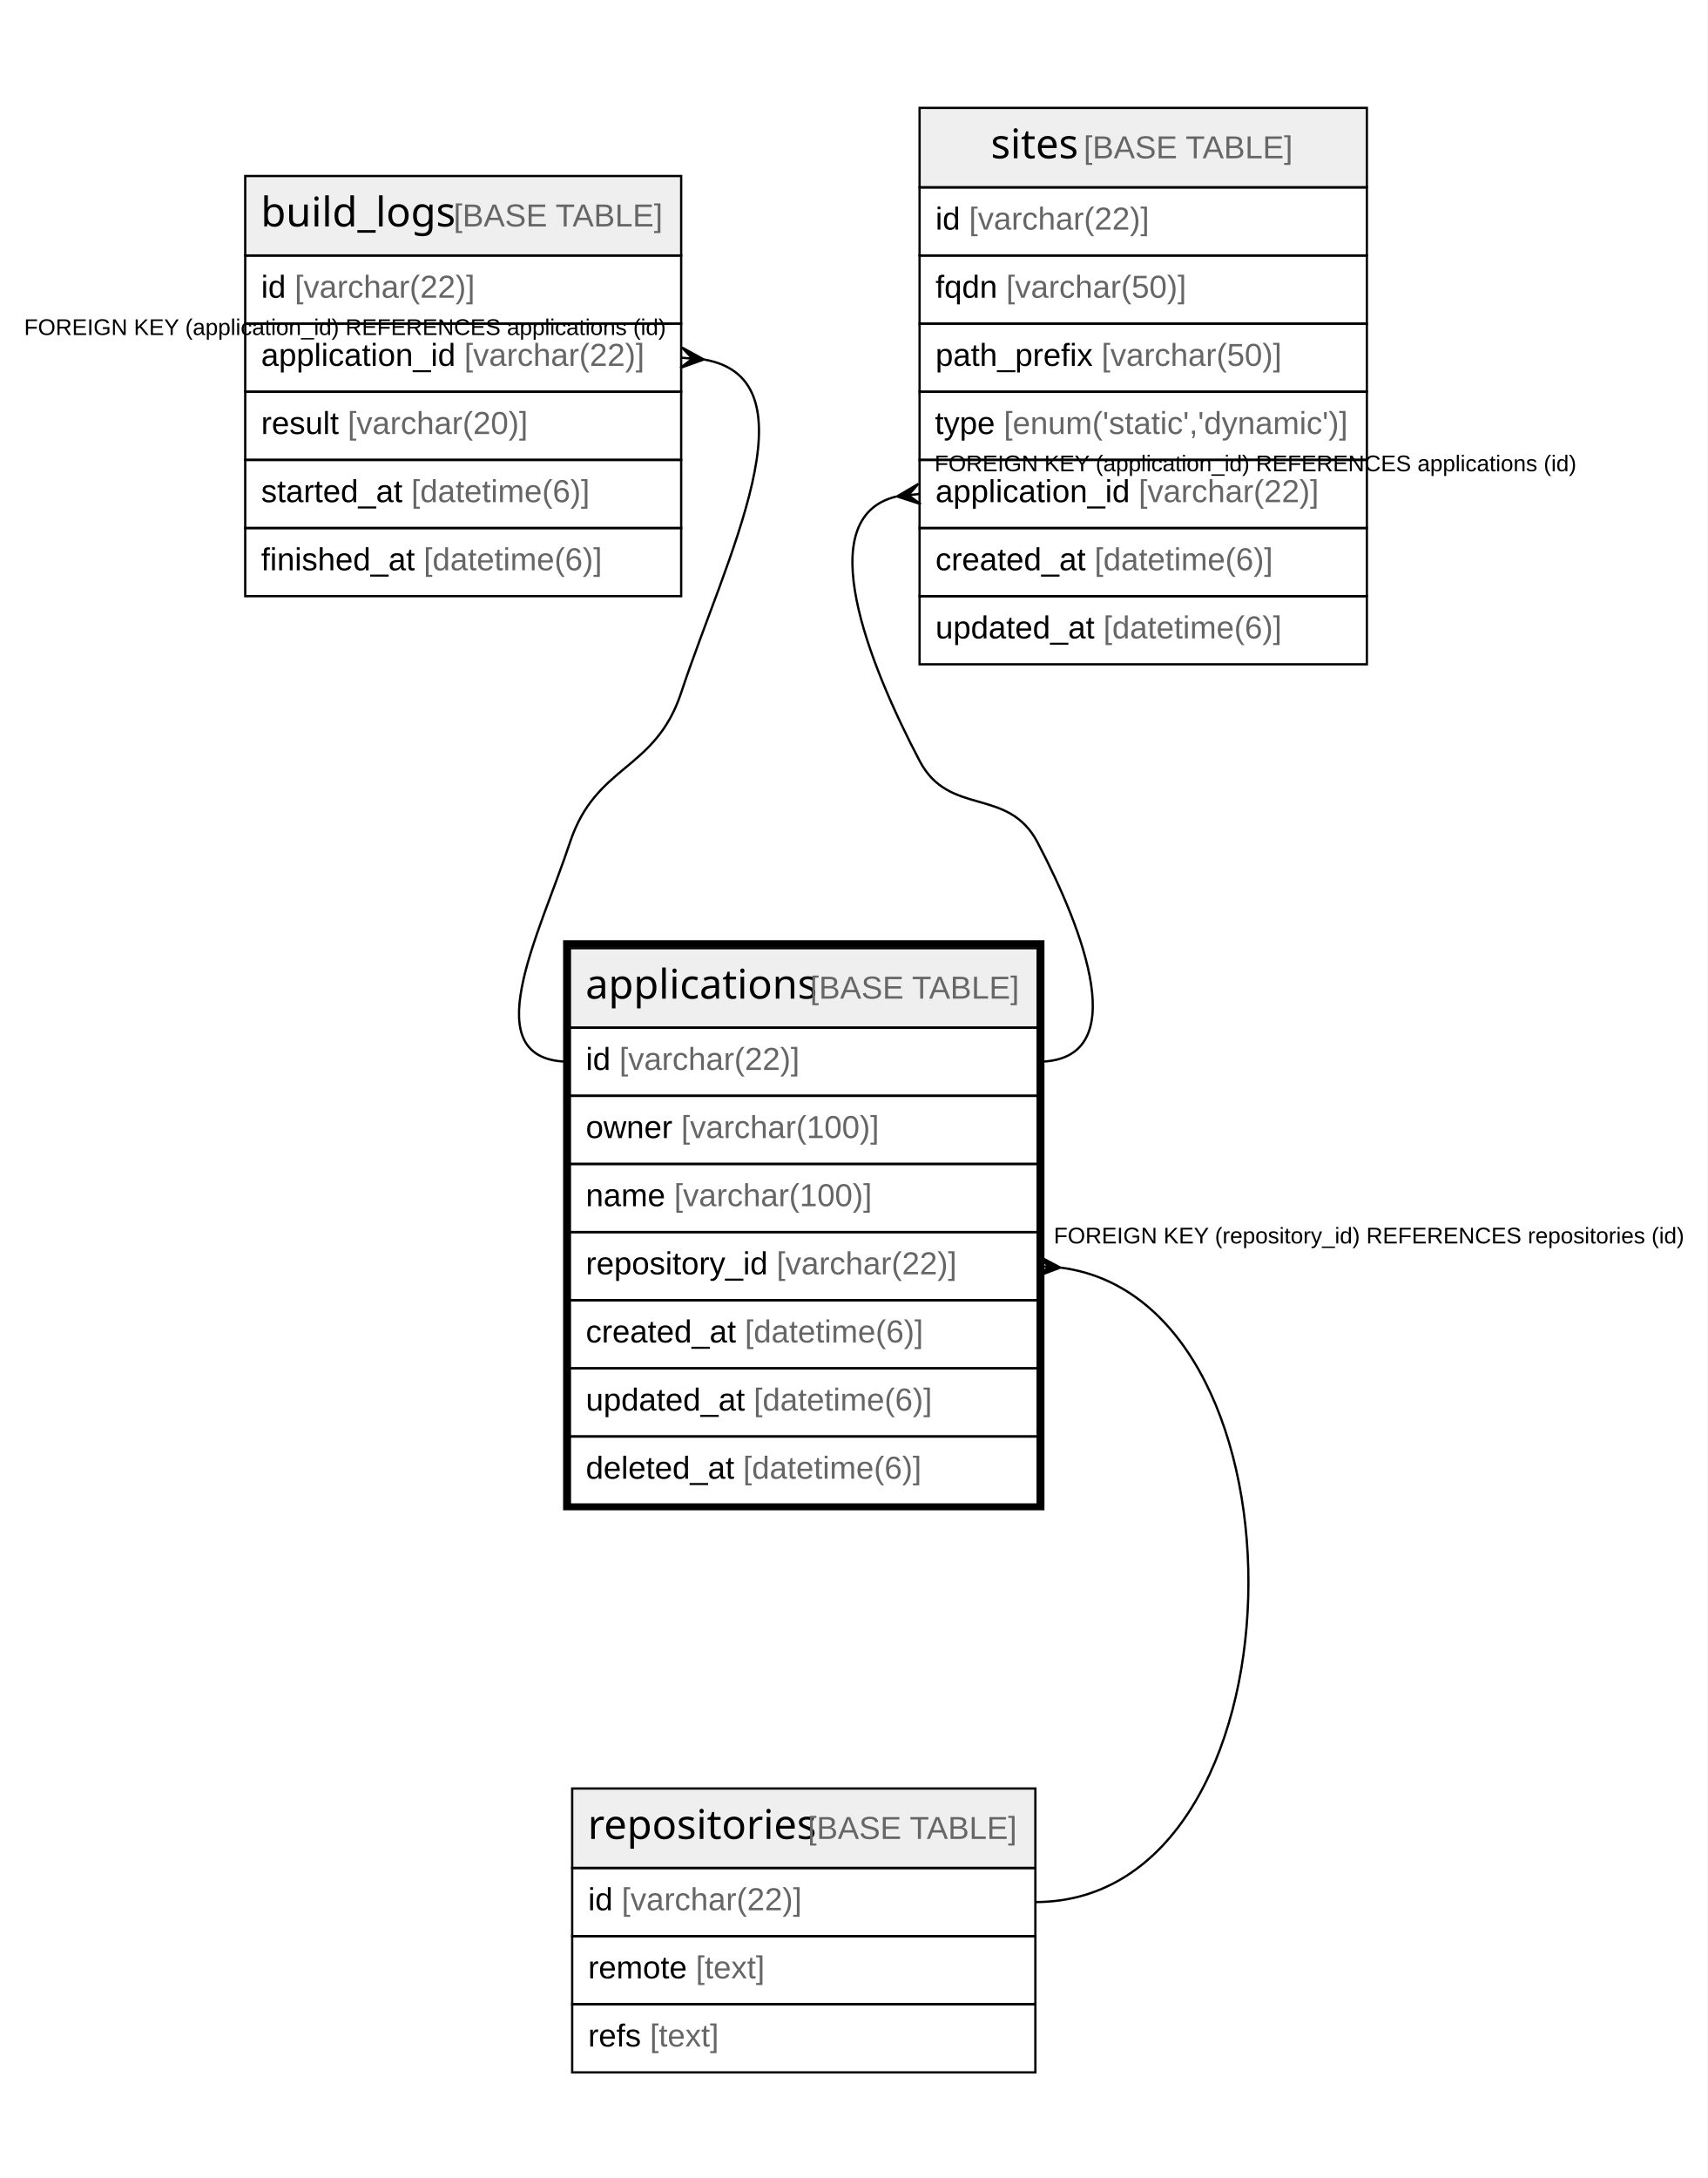
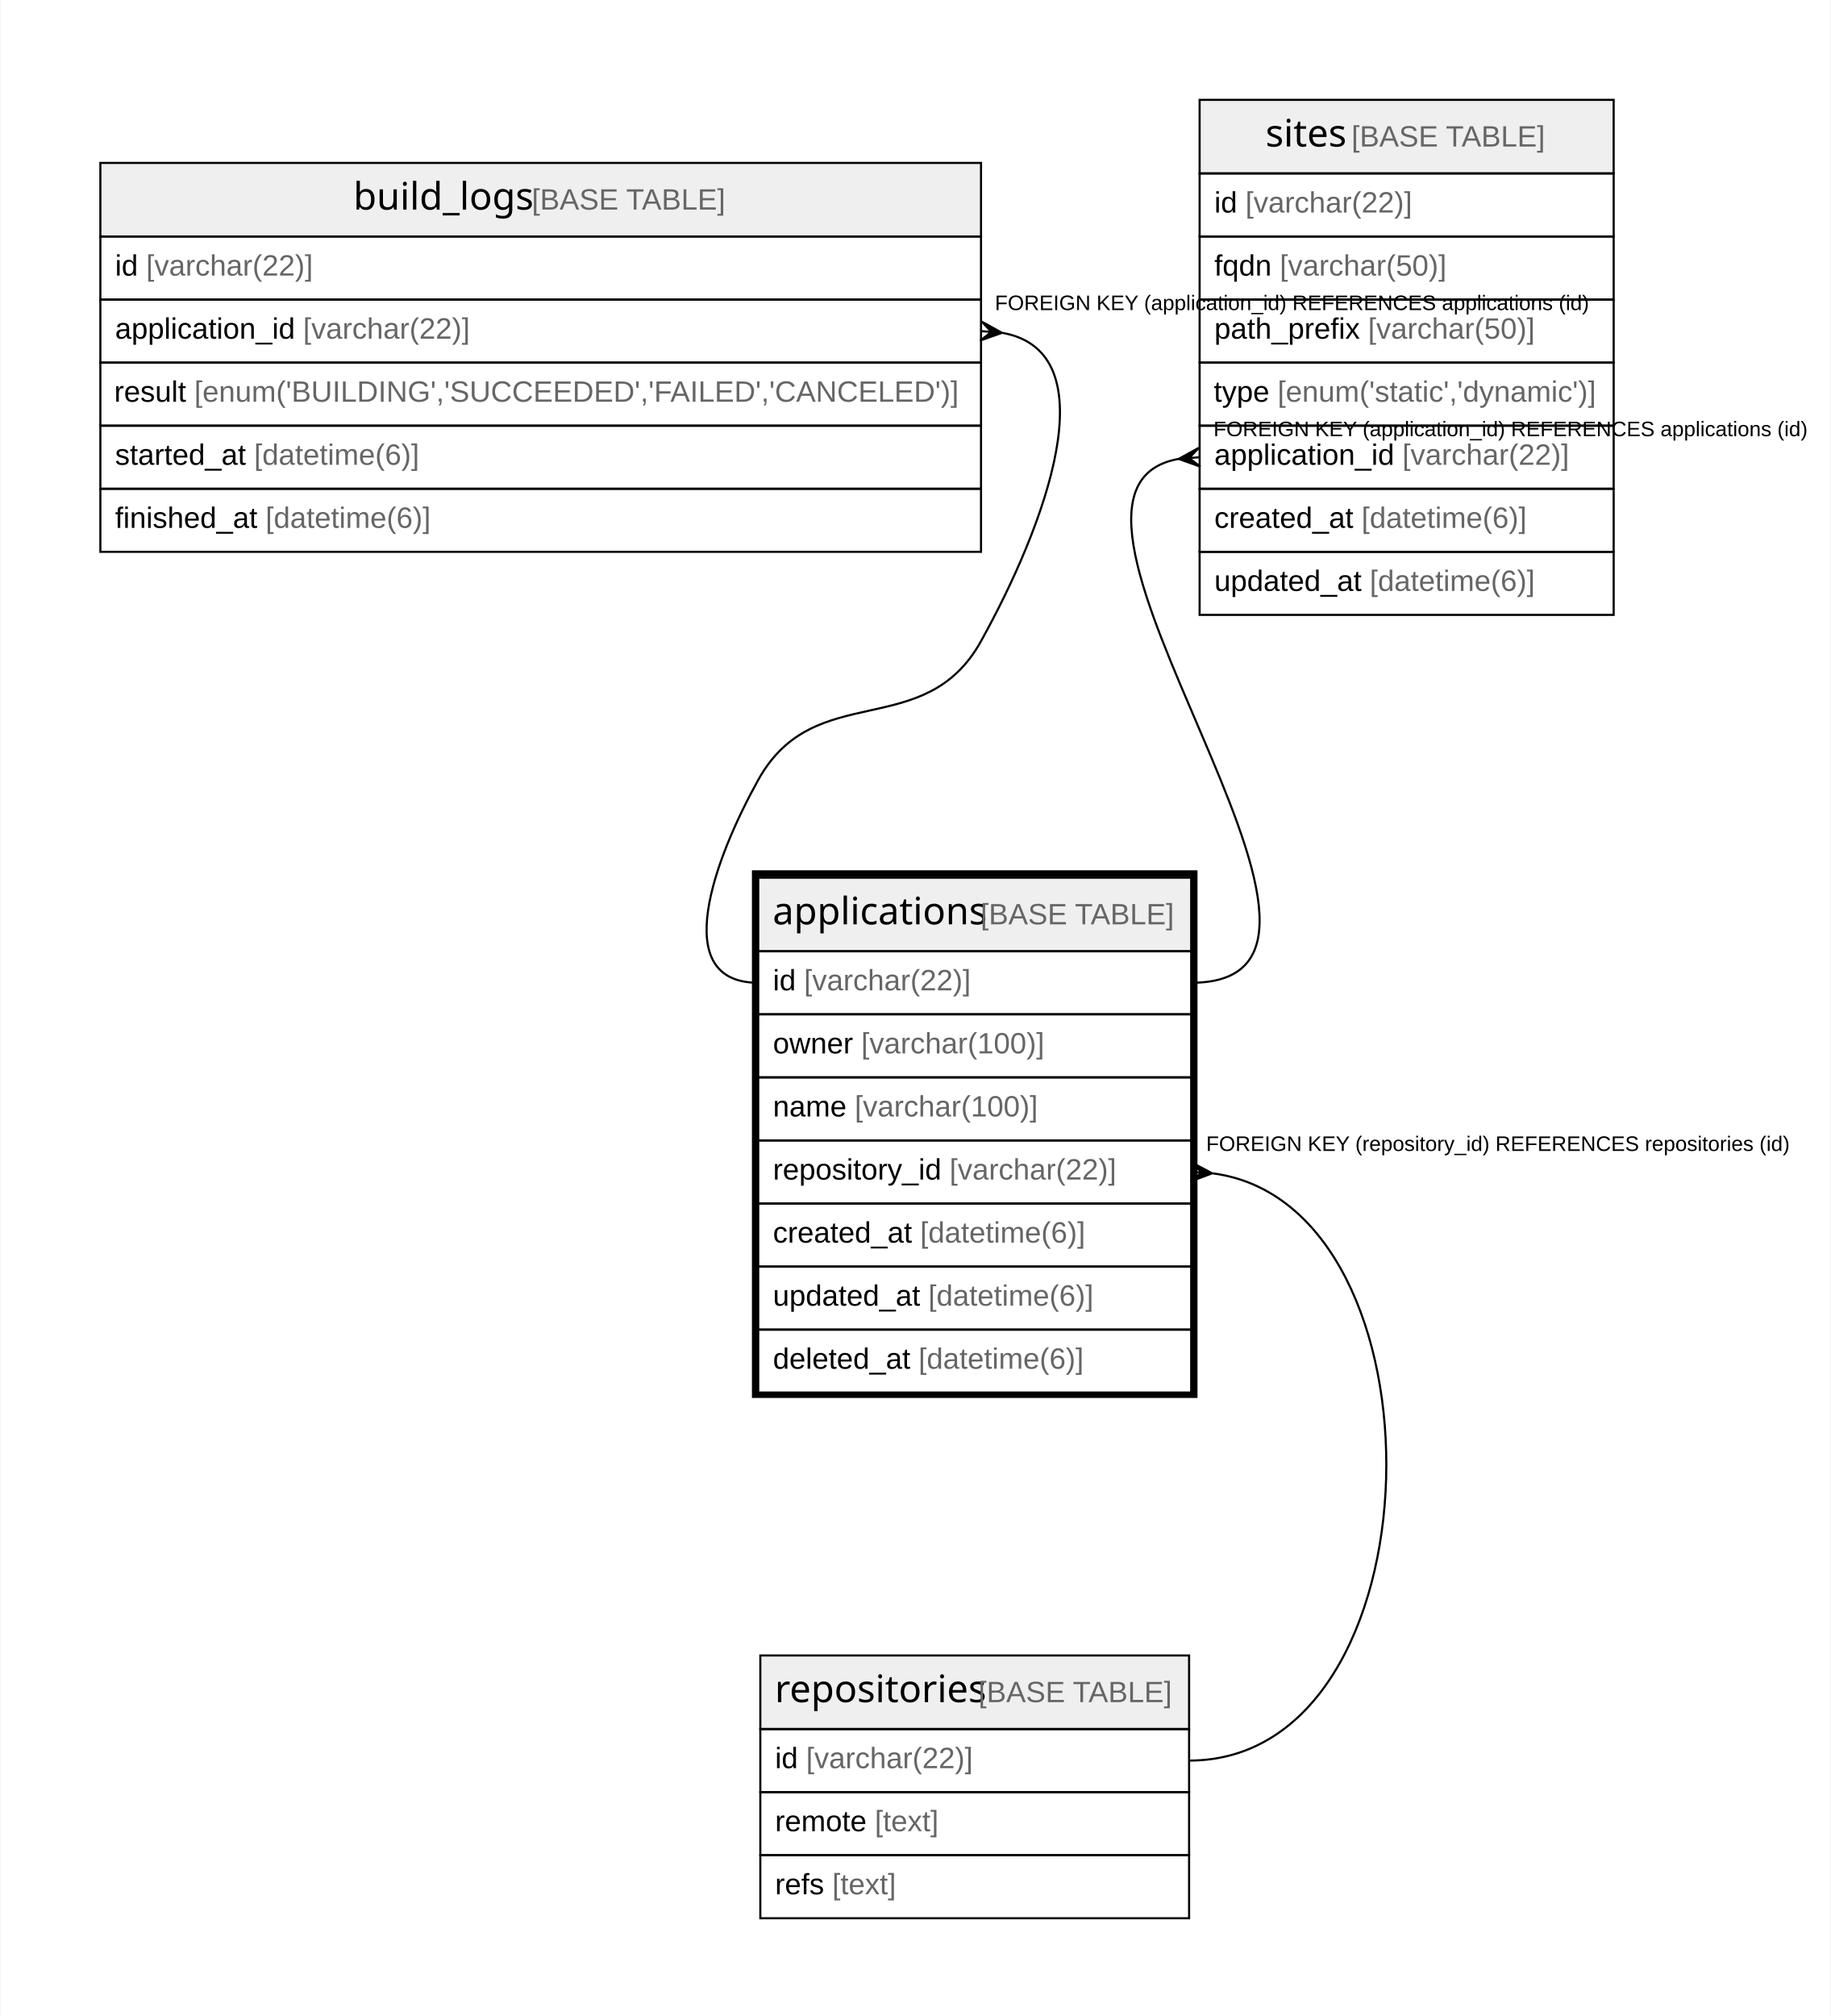
- <svg xmlns="http://www.w3.org/2000/svg" width="752pt" height="959pt" viewBox="0.00 0.00 752.00 959.00">
+ <svg xmlns="http://www.w3.org/2000/svg" width="871pt" height="959pt" viewBox="0.00 0.00 870.50 959.00">
  <g id="graph0" class="graph" transform="scale(1 1) rotate(0) translate(4 955)">
-     <polygon fill="#ffffff" stroke="transparent" points="-4,4 -4,-955 748,-955 748,4 -4,4" />
+     <polygon fill="#ffffff" stroke="transparent" points="-4,4 -4,-955 866.5,-955 866.5,4 -4,4" />
    <g id="node1" class="node">
-       <polygon fill="#efefef" stroke="transparent" points="247,-502.5 247,-537.5 453,-537.5 453,-502.5 247,-502.5" />
-       <polygon fill="none" stroke="#000000" points="247,-502.5 247,-537.5 453,-537.5 453,-502.5 247,-502.5" />
-       <text text-anchor="start" x="253.862" y="-515.3" font-family="Arial Bold" font-size="18.00" fill="#000000">
+       <polygon fill="#efefef" stroke="transparent" points="356.5,-502.5 356.5,-537.5 562.5,-537.5 562.5,-502.5 356.5,-502.5" />
+       <polygon fill="none" stroke="#000000" points="356.5,-502.5 356.5,-537.5 562.5,-537.5 562.5,-502.5 356.5,-502.5" />
+       <text text-anchor="start" x="363.362" y="-515.3" font-family="Arial Bold" font-size="18.00" fill="#000000">
                applications
            </text>
-       <text text-anchor="start" x="348.884" y="-515.3" font-family="Arial" font-size="14.00" fill="#000000" />
-       <text text-anchor="start" x="352.775" y="-515.3" font-family="Arial" font-size="14.00" fill="#666666">[BASE
-                 TABLE]
-             </text>
-       <polygon fill="none" stroke="#000000" points="247,-472.5 247,-502.5 453,-502.5 453,-472.5 247,-472.5" />
-       <text text-anchor="start" x="254" y="-483.9" font-family="Arial" font-size="14.00" fill="#000000">id</text>
-       <text text-anchor="start" x="268.78" y="-483.9" font-family="Arial" font-size="14.00" fill="#666666">
-                 [varchar(22)]
-             </text>
-       <polygon fill="none" stroke="#000000" points="247,-442.5 247,-472.5 453,-472.5 453,-442.5 247,-442.5" />
-       <text text-anchor="start" x="254" y="-453.9" font-family="Arial" font-size="14.00" fill="#000000">owner
-             </text>
-       <text text-anchor="start" x="296.006" y="-453.9" font-family="Arial" font-size="14.00" fill="#666666">
+       <text text-anchor="start" x="458.384" y="-515.3" font-family="Arial" font-size="14.00" fill="#000000" />
+       <text text-anchor="start" x="462.275" y="-515.3" font-family="Arial" font-size="14.00" fill="#666666">[BASE
+                 TABLE]
+             </text>
+       <polygon fill="none" stroke="#000000" points="356.5,-472.5 356.5,-502.5 562.5,-502.5 562.5,-472.5 356.5,-472.5" />
+       <text text-anchor="start" x="363.5" y="-483.9" font-family="Arial" font-size="14.00" fill="#000000">id
+             </text>
+       <text text-anchor="start" x="378.28" y="-483.9" font-family="Arial" font-size="14.00" fill="#666666">
+                 [varchar(22)]
+             </text>
+       <polygon fill="none" stroke="#000000" points="356.5,-442.5 356.5,-472.5 562.5,-472.5 562.5,-442.5 356.5,-442.5" />
+       <text text-anchor="start" x="363.5" y="-453.9" font-family="Arial" font-size="14.00" fill="#000000">owner
+             </text>
+       <text text-anchor="start" x="405.506" y="-453.9" font-family="Arial" font-size="14.00" fill="#666666">
                [varchar(100)]
            </text>
-       <polygon fill="none" stroke="#000000" points="247,-412.5 247,-442.5 453,-442.5 453,-412.5 247,-412.5" />
-       <text text-anchor="start" x="254" y="-423.9" font-family="Arial" font-size="14.00" fill="#000000">name
-             </text>
-       <text text-anchor="start" x="292.899" y="-423.9" font-family="Arial" font-size="14.00" fill="#666666">
+       <polygon fill="none" stroke="#000000" points="356.5,-412.5 356.5,-442.5 562.5,-442.5 562.5,-412.5 356.5,-412.5" />
+       <text text-anchor="start" x="363.5" y="-423.9" font-family="Arial" font-size="14.00" fill="#000000">name
+             </text>
+       <text text-anchor="start" x="402.399" y="-423.9" font-family="Arial" font-size="14.00" fill="#666666">
                [varchar(100)]
            </text>
-       <polygon fill="none" stroke="#000000" points="247,-382.5 247,-412.5 453,-412.5 453,-382.5 247,-382.5" />
-       <text text-anchor="start" x="254" y="-393.9" font-family="Arial" font-size="14.00" fill="#000000">
+       <polygon fill="none" stroke="#000000" points="356.5,-382.5 356.5,-412.5 562.5,-412.5 562.5,-382.5 356.5,-382.5" />
+       <text text-anchor="start" x="363.5" y="-393.9" font-family="Arial" font-size="14.00" fill="#000000">
                repository_id
            </text>
-       <text text-anchor="start" x="338.011" y="-393.9" font-family="Arial" font-size="14.00" fill="#666666">
-                 [varchar(22)]
-             </text>
-       <polygon fill="none" stroke="#000000" points="247,-352.5 247,-382.5 453,-382.5 453,-352.5 247,-352.5" />
-       <text text-anchor="start" x="254" y="-363.9" font-family="Arial" font-size="14.00" fill="#000000">
+       <text text-anchor="start" x="447.511" y="-393.9" font-family="Arial" font-size="14.00" fill="#666666">
+                 [varchar(22)]
+             </text>
+       <polygon fill="none" stroke="#000000" points="356.5,-352.5 356.5,-382.5 562.5,-382.5 562.5,-352.5 356.5,-352.5" />
+       <text text-anchor="start" x="363.5" y="-363.9" font-family="Arial" font-size="14.00" fill="#000000">
                created_at
            </text>
-       <text text-anchor="start" x="324.028" y="-363.9" font-family="Arial" font-size="14.00" fill="#666666">
-                 [datetime(6)]
-             </text>
-       <polygon fill="none" stroke="#000000" points="247,-322.5 247,-352.5 453,-352.5 453,-322.5 247,-322.5" />
-       <text text-anchor="start" x="254" y="-333.9" font-family="Arial" font-size="14.00" fill="#000000">
+       <text text-anchor="start" x="433.528" y="-363.9" font-family="Arial" font-size="14.00" fill="#666666">
+                 [datetime(6)]
+             </text>
+       <polygon fill="none" stroke="#000000" points="356.5,-322.5 356.5,-352.5 562.5,-352.5 562.5,-322.5 356.5,-322.5" />
+       <text text-anchor="start" x="363.5" y="-333.9" font-family="Arial" font-size="14.00" fill="#000000">
                updated_at
            </text>
-       <text text-anchor="start" x="327.933" y="-333.9" font-family="Arial" font-size="14.00" fill="#666666">
-                 [datetime(6)]
-             </text>
-       <polygon fill="none" stroke="#000000" points="247,-292.5 247,-322.5 453,-322.5 453,-292.5 247,-292.5" />
-       <text text-anchor="start" x="254" y="-303.9" font-family="Arial" font-size="14.00" fill="#000000">
+       <text text-anchor="start" x="437.433" y="-333.9" font-family="Arial" font-size="14.00" fill="#666666">
+                 [datetime(6)]
+             </text>
+       <polygon fill="none" stroke="#000000" points="356.5,-292.5 356.5,-322.5 562.5,-322.5 562.5,-292.5 356.5,-292.5" />
+       <text text-anchor="start" x="363.5" y="-303.9" font-family="Arial" font-size="14.00" fill="#000000">
                deleted_at
            </text>
-       <text text-anchor="start" x="323.257" y="-303.9" font-family="Arial" font-size="14.00" fill="#666666">
-                 [datetime(6)]
-             </text>
-       <polygon fill="none" stroke="#000000" stroke-width="3" points="245.5,-291.5 245.5,-539.5 454.5,-539.5 454.5,-291.5 245.5,-291.5" />
+       <text text-anchor="start" x="432.757" y="-303.9" font-family="Arial" font-size="14.00" fill="#666666">
+                 [datetime(6)]
+             </text>
+       <polygon fill="none" stroke="#000000" stroke-width="3" points="355,-291.5 355,-539.5 564,-539.5 564,-291.5 355,-291.5" />
    </g>
    <g id="node4" class="node">
-       <polygon fill="#efefef" stroke="transparent" points="248,-132.5 248,-167.5 452,-167.5 452,-132.5 248,-132.5" />
-       <polygon fill="none" stroke="#000000" points="248,-132.5 248,-167.5 452,-167.5 452,-132.5 248,-132.5" />
-       <text text-anchor="start" x="254.87" y="-145.3" font-family="Arial Bold" font-size="18.00" fill="#000000">
+       <polygon fill="#efefef" stroke="transparent" points="357.5,-132.5 357.5,-167.5 561.5,-167.5 561.5,-132.5 357.5,-132.5" />
+       <polygon fill="none" stroke="#000000" points="357.5,-132.5 357.5,-167.5 561.5,-167.5 561.5,-132.5 357.5,-132.5" />
+       <text text-anchor="start" x="364.37" y="-145.3" font-family="Arial Bold" font-size="18.00" fill="#000000">
                repositories
            </text>
-       <text text-anchor="start" x="347.876" y="-145.3" font-family="Arial" font-size="14.00" fill="#000000" />
-       <text text-anchor="start" x="351.767" y="-145.3" font-family="Arial" font-size="14.00" fill="#666666">[BASE
-                 TABLE]
-             </text>
-       <polygon fill="none" stroke="#000000" points="248,-102.5 248,-132.5 452,-132.5 452,-102.5 248,-102.5" />
-       <text text-anchor="start" x="255" y="-113.9" font-family="Arial" font-size="14.00" fill="#000000">id</text>
-       <text text-anchor="start" x="269.78" y="-113.9" font-family="Arial" font-size="14.00" fill="#666666">
-                 [varchar(22)]
-             </text>
-       <polygon fill="none" stroke="#000000" points="248,-72.5 248,-102.5 452,-102.5 452,-72.5 248,-72.5" />
-       <text text-anchor="start" x="255" y="-83.9" font-family="Arial" font-size="14.00" fill="#000000">remote
-             </text>
-       <text text-anchor="start" x="302.45" y="-83.9" font-family="Arial" font-size="14.00" fill="#666666">
+       <text text-anchor="start" x="457.376" y="-145.3" font-family="Arial" font-size="14.00" fill="#000000" />
+       <text text-anchor="start" x="461.267" y="-145.3" font-family="Arial" font-size="14.00" fill="#666666">[BASE
+                 TABLE]
+             </text>
+       <polygon fill="none" stroke="#000000" points="357.5,-102.5 357.5,-132.5 561.5,-132.5 561.5,-102.5 357.5,-102.5" />
+       <text text-anchor="start" x="364.5" y="-113.9" font-family="Arial" font-size="14.00" fill="#000000">id
+             </text>
+       <text text-anchor="start" x="379.28" y="-113.9" font-family="Arial" font-size="14.00" fill="#666666">
+                 [varchar(22)]
+             </text>
+       <polygon fill="none" stroke="#000000" points="357.5,-72.5 357.5,-102.5 561.5,-102.5 561.5,-72.5 357.5,-72.5" />
+       <text text-anchor="start" x="364.5" y="-83.9" font-family="Arial" font-size="14.00" fill="#000000">remote
+             </text>
+       <text text-anchor="start" x="411.95" y="-83.9" font-family="Arial" font-size="14.00" fill="#666666">
                [text]
            </text>
-       <polygon fill="none" stroke="#000000" points="248,-42.5 248,-72.5 452,-72.5 452,-42.5 248,-42.5" />
-       <text text-anchor="start" x="255" y="-53.9" font-family="Arial" font-size="14.00" fill="#000000">refs</text>
-       <text text-anchor="start" x="282.224" y="-53.9" font-family="Arial" font-size="14.00" fill="#666666">
+       <polygon fill="none" stroke="#000000" points="357.5,-42.5 357.5,-72.5 561.5,-72.5 561.5,-42.5 357.5,-42.5" />
+       <text text-anchor="start" x="364.5" y="-53.9" font-family="Arial" font-size="14.00" fill="#000000">refs
+             </text>
+       <text text-anchor="start" x="391.724" y="-53.9" font-family="Arial" font-size="14.00" fill="#666666">
                [text]
            </text>
    </g>
    <g id="edge3" class="edge">
-       <path fill="none" stroke="#000000" d="M463.271,-396.839C577.29,-381.865 572.921,-117.5 452,-117.5" />
-       <polygon fill="#000000" stroke="#000000" points="462.979,-396.858 452.711,-393.009 457.99,-397.179 453,-397.5 453,-397.5 453,-397.5 457.99,-397.179 453.289,-401.991 462.979,-396.858 462.979,-396.858" />
-       <text text-anchor="start" x="460.111" y="-407.5" font-family="Arial" font-size="10.00" fill="#000000">
+       <path fill="none" stroke="#000000" d="M572.771,-396.839C686.79,-381.865 682.421,-117.5 561.5,-117.5" />
+       <polygon fill="#000000" stroke="#000000" points="572.479,-396.858 562.211,-393.009 567.49,-397.179 562.5,-397.5 562.5,-397.5 562.5,-397.5 567.49,-397.179 562.789,-401.991 572.479,-396.858 572.479,-396.858" />
+       <text text-anchor="start" x="569.611" y="-407.5" font-family="Arial" font-size="10.00" fill="#000000">
                FOREIGN KEY (repository_id) REFERENCES repositories (id)
            </text>
    </g>
    <g id="node2" class="node">
-       <polygon fill="#efefef" stroke="transparent" points="104,-842.5 104,-877.5 296,-877.5 296,-842.5 104,-842.5" />
-       <polygon fill="none" stroke="#000000" points="104,-842.5 104,-877.5 296,-877.5 296,-842.5 104,-842.5" />
-       <text text-anchor="start" x="110.863" y="-855.3" font-family="Arial Bold" font-size="18.00" fill="#000000">
+       <polygon fill="#efefef" stroke="transparent" points="43.5,-842.5 43.5,-877.5 462.5,-877.5 462.5,-842.5 43.5,-842.5" />
+       <polygon fill="none" stroke="#000000" points="43.5,-842.5 43.5,-877.5 462.5,-877.5 462.5,-842.5 43.5,-842.5" />
+       <text text-anchor="start" x="163.863" y="-855.3" font-family="Arial Bold" font-size="18.00" fill="#000000">
                build_logs
            </text>
-       <text text-anchor="start" x="191.883" y="-855.3" font-family="Arial" font-size="14.00" fill="#000000" />
-       <text text-anchor="start" x="195.774" y="-855.3" font-family="Arial" font-size="14.00" fill="#666666">[BASE
-                 TABLE]
-             </text>
-       <polygon fill="none" stroke="#000000" points="104,-812.5 104,-842.5 296,-842.5 296,-812.5 104,-812.5" />
-       <text text-anchor="start" x="111" y="-823.9" font-family="Arial" font-size="14.00" fill="#000000">id</text>
-       <text text-anchor="start" x="125.78" y="-823.9" font-family="Arial" font-size="14.00" fill="#666666">
-                 [varchar(22)]
-             </text>
-       <polygon fill="none" stroke="#000000" points="104,-782.5 104,-812.5 296,-812.5 296,-782.5 104,-782.5" />
-       <text text-anchor="start" x="111" y="-793.9" font-family="Arial" font-size="14.00" fill="#000000">
+       <text text-anchor="start" x="244.883" y="-855.3" font-family="Arial" font-size="14.00" fill="#000000" />
+       <text text-anchor="start" x="248.774" y="-855.3" font-family="Arial" font-size="14.00" fill="#666666">[BASE
+                 TABLE]
+             </text>
+       <polygon fill="none" stroke="#000000" points="43.5,-812.5 43.5,-842.5 462.5,-842.5 462.5,-812.5 43.5,-812.5" />
+       <text text-anchor="start" x="50.5" y="-823.9" font-family="Arial" font-size="14.00" fill="#000000">id</text>
+       <text text-anchor="start" x="65.28" y="-823.9" font-family="Arial" font-size="14.00" fill="#666666">
+                 [varchar(22)]
+             </text>
+       <polygon fill="none" stroke="#000000" points="43.5,-782.5 43.5,-812.5 462.5,-812.5 462.5,-782.5 43.5,-782.5" />
+       <text text-anchor="start" x="50.5" y="-793.9" font-family="Arial" font-size="14.00" fill="#000000">
                application_id
            </text>
-       <text text-anchor="start" x="200.468" y="-793.9" font-family="Arial" font-size="14.00" fill="#666666">
-                 [varchar(22)]
-             </text>
-       <polygon fill="none" stroke="#000000" points="104,-752.5 104,-782.5 296,-782.5 296,-752.5 104,-752.5" />
-       <text text-anchor="start" x="111" y="-763.9" font-family="Arial" font-size="14.00" fill="#000000">result
-             </text>
-       <text text-anchor="start" x="149.114" y="-763.9" font-family="Arial" font-size="14.00" fill="#666666">
-                 [varchar(20)]
-             </text>
-       <polygon fill="none" stroke="#000000" points="104,-722.5 104,-752.5 296,-752.5 296,-722.5 104,-722.5" />
-       <text text-anchor="start" x="111" y="-733.9" font-family="Arial" font-size="14.00" fill="#000000">
+       <text text-anchor="start" x="139.968" y="-793.9" font-family="Arial" font-size="14.00" fill="#666666">
+                 [varchar(22)]
+             </text>
+       <polygon fill="none" stroke="#000000" points="43.5,-752.5 43.5,-782.5 462.5,-782.5 462.5,-752.5 43.5,-752.5" />
+       <text text-anchor="start" x="50.074" y="-763.9" font-family="Arial" font-size="14.00" fill="#000000">
+                 result
+             </text>
+       <text text-anchor="start" x="88.188" y="-763.9" font-family="Arial" font-size="14.00" fill="#666666">[enum('BUILDING','SUCCEEDED','FAILED','CANCELED')]</text>
+       <polygon fill="none" stroke="#000000" points="43.5,-722.5 43.5,-752.5 462.5,-752.5 462.5,-722.5 43.5,-722.5" />
+       <text text-anchor="start" x="50.5" y="-733.9" font-family="Arial" font-size="14.00" fill="#000000">
                started_at
            </text>
-       <text text-anchor="start" x="177.136" y="-733.9" font-family="Arial" font-size="14.00" fill="#666666">
-                 [datetime(6)]
-             </text>
-       <polygon fill="none" stroke="#000000" points="104,-692.5 104,-722.5 296,-722.5 296,-692.5 104,-692.5" />
-       <text text-anchor="start" x="111" y="-703.9" font-family="Arial" font-size="14.00" fill="#000000">
+       <text text-anchor="start" x="116.636" y="-733.9" font-family="Arial" font-size="14.00" fill="#666666">
+                 [datetime(6)]
+             </text>
+       <polygon fill="none" stroke="#000000" points="43.5,-692.5 43.5,-722.5 462.5,-722.5 462.5,-692.5 43.5,-692.5" />
+       <text text-anchor="start" x="50.5" y="-703.9" font-family="Arial" font-size="14.00" fill="#000000">
                finished_at
            </text>
-       <text text-anchor="start" x="182.581" y="-703.9" font-family="Arial" font-size="14.00" fill="#666666">
+       <text text-anchor="start" x="122.081" y="-703.9" font-family="Arial" font-size="14.00" fill="#666666">
                [datetime(6)]
            </text>
    </g>
    <g id="edge1" class="edge">
-       <path fill="none" stroke="#000000" d="M306.1,-796.699C356.539,-787.916 315.413,-708.716 296,-650 284.531,-615.313 258.469,-618.687 247,-584 233.536,-543.279 204.111,-487.5 247,-487.5" />
-       <polygon fill="#000000" stroke="#000000" points="305.969,-796.709 295.644,-793.014 300.984,-797.105 296,-797.5 296,-797.5 296,-797.5 300.984,-797.105 296.356,-801.986 305.969,-796.709 305.969,-796.709" />
-       <text text-anchor="start" x="6.602" y="-807.5" font-family="Arial" font-size="10.00" fill="#000000">FOREIGN
-                 KEY (application_id) REFERENCES applications (id)
+       <path fill="none" stroke="#000000" d="M472.702,-796.654C524.241,-787.389 492.525,-704.065 462.5,-650 435.556,-601.483 383.444,-632.517 356.5,-584 335.677,-546.505 313.611,-487.5 356.5,-487.5" />
+       <polygon fill="#000000" stroke="#000000" points="472.466,-796.674 462.128,-793.015 467.483,-797.087 462.5,-797.5 462.5,-797.5 462.5,-797.5 467.483,-797.087 462.872,-801.985 472.466,-796.674 472.466,-796.674" />
+       <text text-anchor="start" x="469.102" y="-807.5" font-family="Arial" font-size="10.00" fill="#000000">
+                 FOREIGN KEY (application_id) REFERENCES applications (id)
            </text>
    </g>
    <g id="node3" class="node">
-       <polygon fill="#efefef" stroke="transparent" points="401,-872.5 401,-907.5 598,-907.5 598,-872.5 401,-872.5" />
-       <polygon fill="none" stroke="#000000" points="401,-872.5 401,-907.5 598,-907.5 598,-872.5 401,-872.5" />
-       <text text-anchor="start" x="432.372" y="-885.3" font-family="Arial Bold" font-size="18.00" fill="#000000">
+       <polygon fill="#efefef" stroke="transparent" points="566.5,-872.5 566.5,-907.5 763.5,-907.5 763.5,-872.5 566.5,-872.5" />
+       <polygon fill="none" stroke="#000000" points="566.5,-872.5 566.5,-907.5 763.5,-907.5 763.5,-872.5 566.5,-872.5" />
+       <text text-anchor="start" x="597.872" y="-885.3" font-family="Arial Bold" font-size="18.00" fill="#000000">
                sites
            </text>
-       <text text-anchor="start" x="469.374" y="-885.3" font-family="Arial" font-size="14.00" fill="#000000" />
-       <text text-anchor="start" x="473.265" y="-885.3" font-family="Arial" font-size="14.00" fill="#666666">[BASE
-                 TABLE]
-             </text>
-       <polygon fill="none" stroke="#000000" points="401,-842.5 401,-872.5 598,-872.5 598,-842.5 401,-842.5" />
-       <text text-anchor="start" x="408" y="-853.9" font-family="Arial" font-size="14.00" fill="#000000">id</text>
-       <text text-anchor="start" x="422.78" y="-853.9" font-family="Arial" font-size="14.00" fill="#666666">
-                 [varchar(22)]
-             </text>
-       <polygon fill="none" stroke="#000000" points="401,-812.5 401,-842.5 598,-842.5 598,-812.5 401,-812.5" />
-       <text text-anchor="start" x="408" y="-823.9" font-family="Arial" font-size="14.00" fill="#000000">fqdn
-             </text>
-       <text text-anchor="start" x="439.129" y="-823.9" font-family="Arial" font-size="14.00" fill="#666666">
+       <text text-anchor="start" x="634.874" y="-885.3" font-family="Arial" font-size="14.00" fill="#000000" />
+       <text text-anchor="start" x="638.765" y="-885.3" font-family="Arial" font-size="14.00" fill="#666666">[BASE
+                 TABLE]
+             </text>
+       <polygon fill="none" stroke="#000000" points="566.5,-842.5 566.5,-872.5 763.5,-872.5 763.5,-842.5 566.5,-842.5" />
+       <text text-anchor="start" x="573.5" y="-853.9" font-family="Arial" font-size="14.00" fill="#000000">id
+             </text>
+       <text text-anchor="start" x="588.28" y="-853.9" font-family="Arial" font-size="14.00" fill="#666666">
+                 [varchar(22)]
+             </text>
+       <polygon fill="none" stroke="#000000" points="566.5,-812.5 566.5,-842.5 763.5,-842.5 763.5,-812.5 566.5,-812.5" />
+       <text text-anchor="start" x="573.5" y="-823.9" font-family="Arial" font-size="14.00" fill="#000000">fqdn
+             </text>
+       <text text-anchor="start" x="604.629" y="-823.9" font-family="Arial" font-size="14.00" fill="#666666">
                [varchar(50)]
            </text>
-       <polygon fill="none" stroke="#000000" points="401,-782.5 401,-812.5 598,-812.5 598,-782.5 401,-782.5" />
-       <text text-anchor="start" x="408" y="-793.9" font-family="Arial" font-size="14.00" fill="#000000">
+       <polygon fill="none" stroke="#000000" points="566.5,-782.5 566.5,-812.5 763.5,-812.5 763.5,-782.5 566.5,-782.5" />
+       <text text-anchor="start" x="573.5" y="-793.9" font-family="Arial" font-size="14.00" fill="#000000">
                path_prefix
            </text>
-       <text text-anchor="start" x="481.135" y="-793.9" font-family="Arial" font-size="14.00" fill="#666666">
+       <text text-anchor="start" x="646.635" y="-793.9" font-family="Arial" font-size="14.00" fill="#666666">
                [varchar(50)]
            </text>
-       <polygon fill="none" stroke="#000000" points="401,-752.5 401,-782.5 598,-782.5 598,-752.5 401,-752.5" />
-       <text text-anchor="start" x="407.748" y="-763.9" font-family="Arial" font-size="14.00" fill="#000000">
+       <polygon fill="none" stroke="#000000" points="566.5,-752.5 566.5,-782.5 763.5,-782.5 763.5,-752.5 566.5,-752.5" />
+       <text text-anchor="start" x="573.248" y="-763.9" font-family="Arial" font-size="14.00" fill="#000000">
                type
            </text>
-       <text text-anchor="start" x="438.095" y="-763.9" font-family="Arial" font-size="14.00" fill="#666666">
+       <text text-anchor="start" x="603.595" y="-763.9" font-family="Arial" font-size="14.00" fill="#666666">
                [enum('static','dynamic')]
            </text>
-       <polygon fill="none" stroke="#000000" points="401,-722.5 401,-752.5 598,-752.5 598,-722.5 401,-722.5" />
-       <text text-anchor="start" x="408" y="-733.9" font-family="Arial" font-size="14.00" fill="#000000">
+       <polygon fill="none" stroke="#000000" points="566.5,-722.5 566.5,-752.5 763.5,-752.5 763.5,-722.5 566.5,-722.5" />
+       <text text-anchor="start" x="573.5" y="-733.9" font-family="Arial" font-size="14.00" fill="#000000">
                application_id
            </text>
-       <text text-anchor="start" x="497.468" y="-733.9" font-family="Arial" font-size="14.00" fill="#666666">
-                 [varchar(22)]
-             </text>
-       <polygon fill="none" stroke="#000000" points="401,-692.5 401,-722.5 598,-722.5 598,-692.5 401,-692.5" />
-       <text text-anchor="start" x="408" y="-703.9" font-family="Arial" font-size="14.00" fill="#000000">
+       <text text-anchor="start" x="662.968" y="-733.9" font-family="Arial" font-size="14.00" fill="#666666">
+                 [varchar(22)]
+             </text>
+       <polygon fill="none" stroke="#000000" points="566.5,-692.5 566.5,-722.5 763.5,-722.5 763.5,-692.5 566.5,-692.5" />
+       <text text-anchor="start" x="573.5" y="-703.9" font-family="Arial" font-size="14.00" fill="#000000">
                created_at
            </text>
-       <text text-anchor="start" x="478.028" y="-703.9" font-family="Arial" font-size="14.00" fill="#666666">
-                 [datetime(6)]
-             </text>
-       <polygon fill="none" stroke="#000000" points="401,-662.5 401,-692.5 598,-692.5 598,-662.5 401,-662.5" />
-       <text text-anchor="start" x="408" y="-673.9" font-family="Arial" font-size="14.00" fill="#000000">
+       <text text-anchor="start" x="643.528" y="-703.9" font-family="Arial" font-size="14.00" fill="#666666">
+                 [datetime(6)]
+             </text>
+       <polygon fill="none" stroke="#000000" points="566.5,-662.5 566.5,-692.5 763.5,-692.5 763.5,-662.5 566.5,-662.5" />
+       <text text-anchor="start" x="573.5" y="-673.9" font-family="Arial" font-size="14.00" fill="#000000">
                updated_at
            </text>
-       <text text-anchor="start" x="481.933" y="-673.9" font-family="Arial" font-size="14.00" fill="#666666">
+       <text text-anchor="start" x="647.433" y="-673.9" font-family="Arial" font-size="14.00" fill="#666666">
                [datetime(6)]
            </text>
    </g>
    <g id="edge2" class="edge">
-       <path fill="none" stroke="#000000" d="M390.663,-736.362C352.911,-727.063 378.562,-662.824 401,-620 414.046,-595.101 439.954,-608.899 453,-584 472.905,-546.01 495.889,-487.5 453,-487.5" />
-       <polygon fill="#000000" stroke="#000000" points="391.06,-736.406 400.507,-741.973 396.03,-736.953 401,-737.5 401,-737.5 401,-737.5 396.03,-736.953 401.493,-733.027 391.06,-736.406 391.06,-736.406" />
-       <text text-anchor="start" x="407.602" y="-747.5" font-family="Arial" font-size="10.00" fill="#000000">
+       <path fill="none" stroke="#000000" d="M556.496,-736.692C469.505,-721.174 669.936,-487.5 562.5,-487.5" />
+       <polygon fill="#000000" stroke="#000000" points="556.533,-736.694 566.137,-741.985 561.516,-737.097 566.5,-737.5 566.5,-737.5 566.5,-737.5 561.516,-737.097 566.863,-733.015 556.533,-736.694 556.533,-736.694" />
+       <text text-anchor="start" x="573.102" y="-747.5" font-family="Arial" font-size="10.00" fill="#000000">
                FOREIGN KEY (application_id) REFERENCES applications (id)
            </text>
    </g>
  </g>
</svg>
